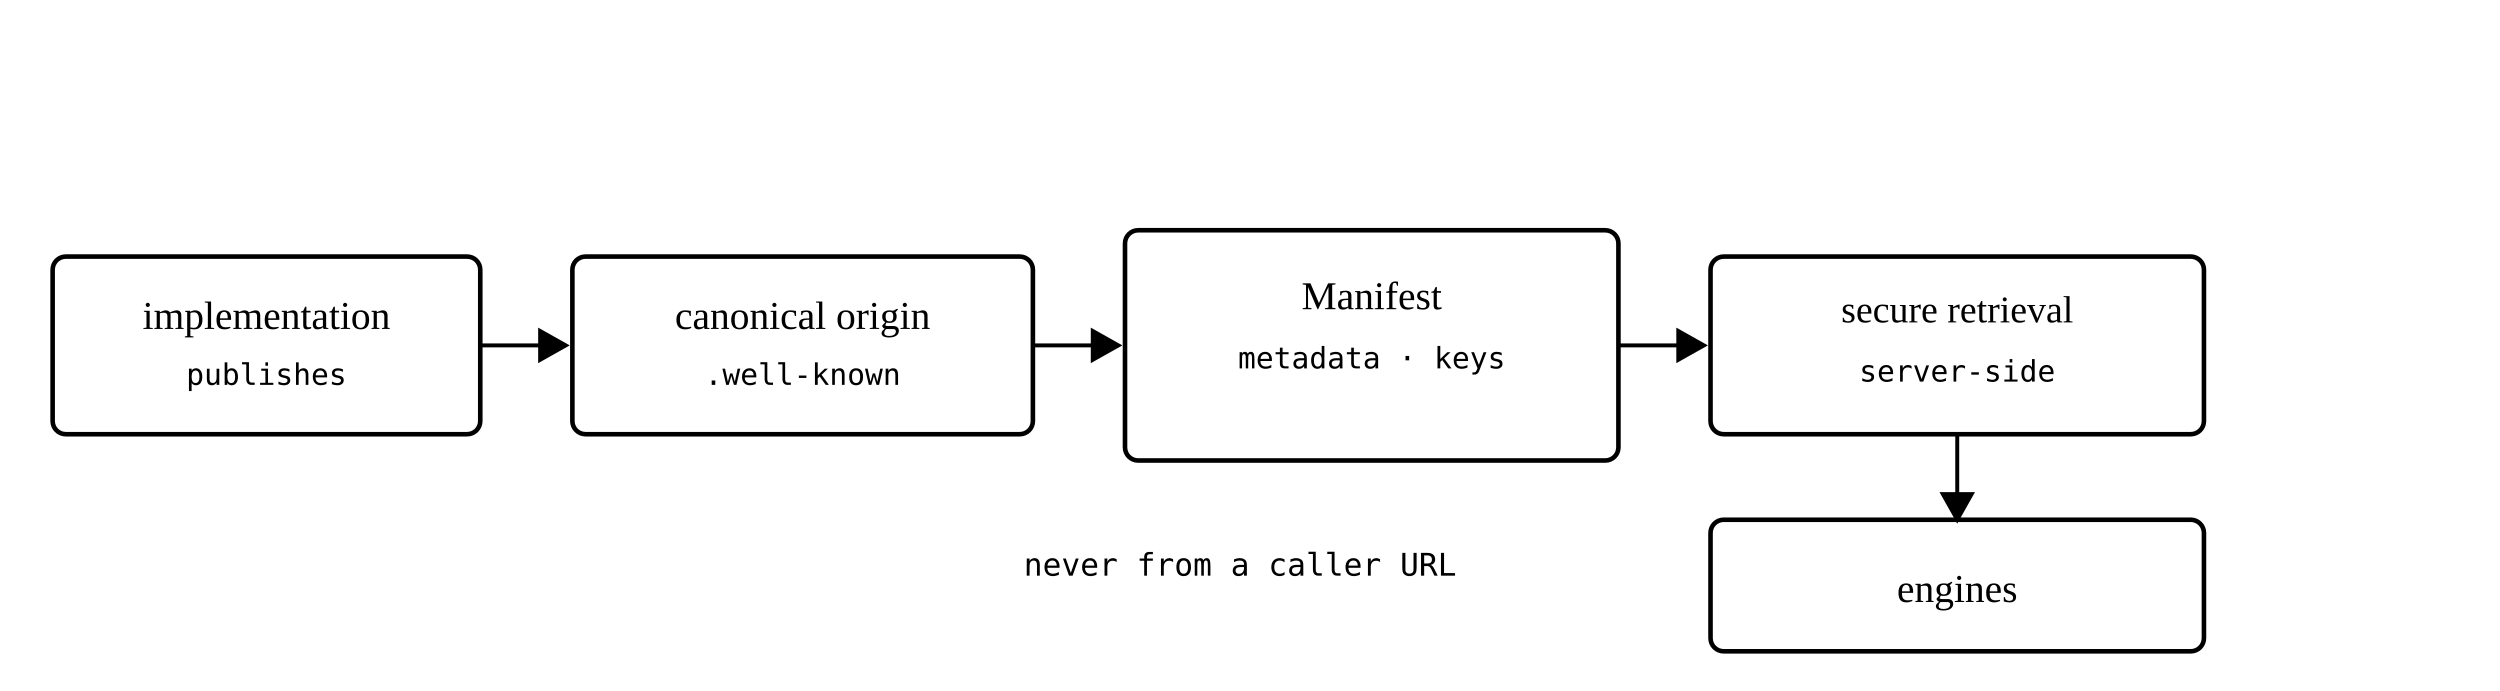
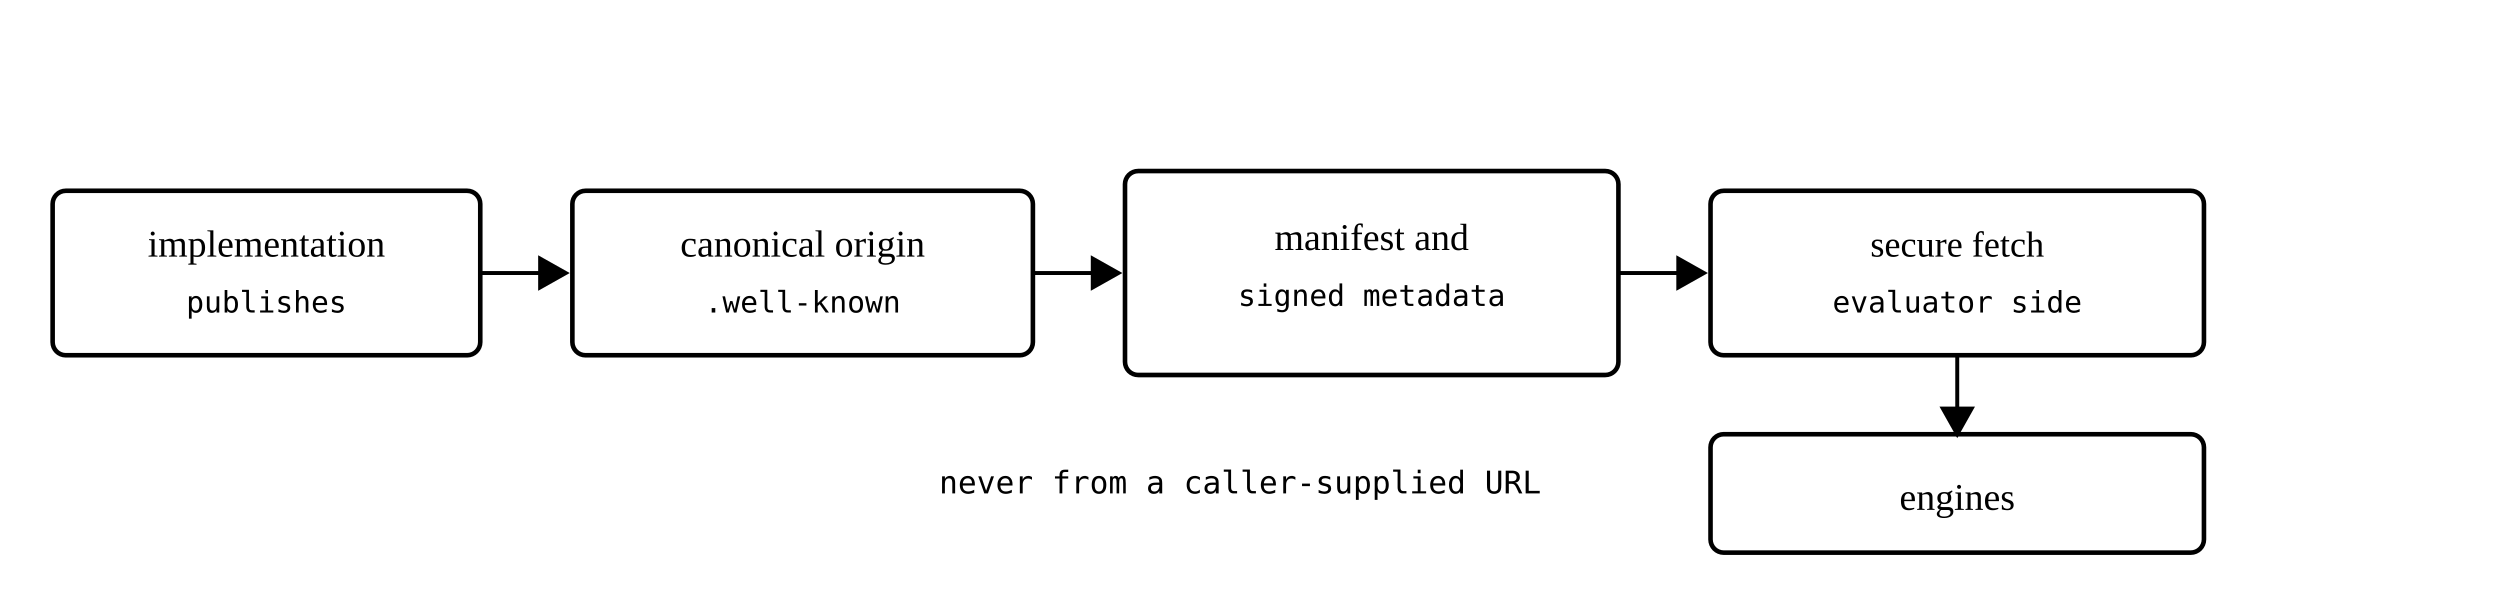
- <svg xmlns="http://www.w3.org/2000/svg" viewBox="0 0 760 210" role="img" aria-label="An implementation publishes the Manifest and keys at the canonical origin; a secure retrieval component passes them to the engines." font-family="Georgia, 'Times New Roman', serif">
-   <rect x="0" y="0" width="760" height="210" fill="none" />
+ <svg xmlns="http://www.w3.org/2000/svg" viewBox="0 0 760 182" role="img" aria-label="The implementation publishes at the canonical origin; the manifest and signed metadata are fetched by an evaluator-side secure module and handed to the engines." font-family="Georgia, 'Times New Roman', serif">
+   <rect x="0" y="0" width="760" height="182" fill="none" />
  <style>text{fill:#000} .m{font-family:ui-monospace,Menlo,Consolas,monospace} .b{fill:none;stroke:#000;stroke-width:1.4} .l{stroke:#000;stroke-width:1.2;fill:none} .d{stroke:#000;stroke-width:1;stroke-dasharray:3 3;fill:none} .n{font-weight:bold}</style>
  <defs>
    <marker id="a" markerWidth="9" markerHeight="9" refX="7" refY="4.5" orient="auto">
      <path d="M0,0 L8,4.5 L0,9 z" fill="#000" />
    </marker>
  </defs>
-   <rect class="b" x="16" y="78" width="130" height="54" rx="4" />
-   <text x="81" y="100" text-anchor="middle" font-size="12">implementation</text>
-   <text x="81" y="117" text-anchor="middle" font-size="9" class="m">publishes</text>
-   <line class="l" x1="146" y1="105" x2="172" y2="105" marker-end="url(#a)" />
-   <rect class="b" x="174" y="78" width="140" height="54" rx="4" />
-   <text x="244" y="100" text-anchor="middle" font-size="12">canonical origin</text>
-   <text x="244" y="117" text-anchor="middle" font-size="9" class="m">.well-known</text>
-   <line class="l" x1="314" y1="105" x2="340" y2="105" marker-end="url(#a)" />
-   <rect class="b" x="342" y="70" width="150" height="70" rx="4" />
-   <text x="417" y="94" text-anchor="middle" font-size="12">Manifest</text>
-   <text x="417" y="112" text-anchor="middle" font-size="9" class="m">metadata · keys</text>
-   <line class="l" x1="492" y1="105" x2="518" y2="105" marker-end="url(#a)" />
-   <rect class="b" x="520" y="78" width="150" height="54" rx="4" />
-   <text x="595" y="98" text-anchor="middle" font-size="11.5">secure retrieval</text>
-   <text x="595" y="116" text-anchor="middle" font-size="9" class="m">server-side</text>
-   <line class="l" x1="595" y1="132" x2="595" y2="158" marker-end="url(#a)" />
-   <rect class="b" x="520" y="158" width="150" height="40" rx="4" />
-   <text x="595" y="183" text-anchor="middle" font-size="12">engines</text>
-   <text x="377" y="175" text-anchor="middle" font-size="9.5" class="m">never from a caller URL</text>
+   <rect class="b" x="16" y="58" width="130" height="50" rx="4" />
+   <text x="81" y="78" text-anchor="middle" font-size="11.5">implementation</text>
+   <text x="81" y="95" text-anchor="middle" font-size="9" class="m">publishes</text>
+   <line class="l" x1="146" y1="83" x2="172" y2="83" marker-end="url(#a)" />
+   <rect class="b" x="174" y="58" width="140" height="50" rx="4" />
+   <text x="244" y="78" text-anchor="middle" font-size="11.5">canonical origin</text>
+   <text x="244" y="95" text-anchor="middle" font-size="9" class="m">.well-known</text>
+   <line class="l" x1="314" y1="83" x2="340" y2="83" marker-end="url(#a)" />
+   <rect class="b" x="342" y="52" width="150" height="62" rx="4" />
+   <text x="417" y="76" text-anchor="middle" font-size="11.5">manifest and</text>
+   <text x="417" y="93" text-anchor="middle" font-size="9" class="m">signed metadata</text>
+   <line class="l" x1="492" y1="83" x2="518" y2="83" marker-end="url(#a)" />
+   <rect class="b" x="520" y="58" width="150" height="50" rx="4" />
+   <text x="595" y="78" text-anchor="middle" font-size="11">secure fetch</text>
+   <text x="595" y="95" text-anchor="middle" font-size="9" class="m">evaluator side</text>
+   <line class="l" x1="595" y1="108" x2="595" y2="132" marker-end="url(#a)" />
+   <rect class="b" x="520" y="132" width="150" height="36" rx="4" />
+   <text x="595" y="155" text-anchor="middle" font-size="11.5">engines</text>
+   <text x="377" y="150" text-anchor="middle" font-size="9.5" class="m">never from a caller-supplied URL</text>
</svg>
